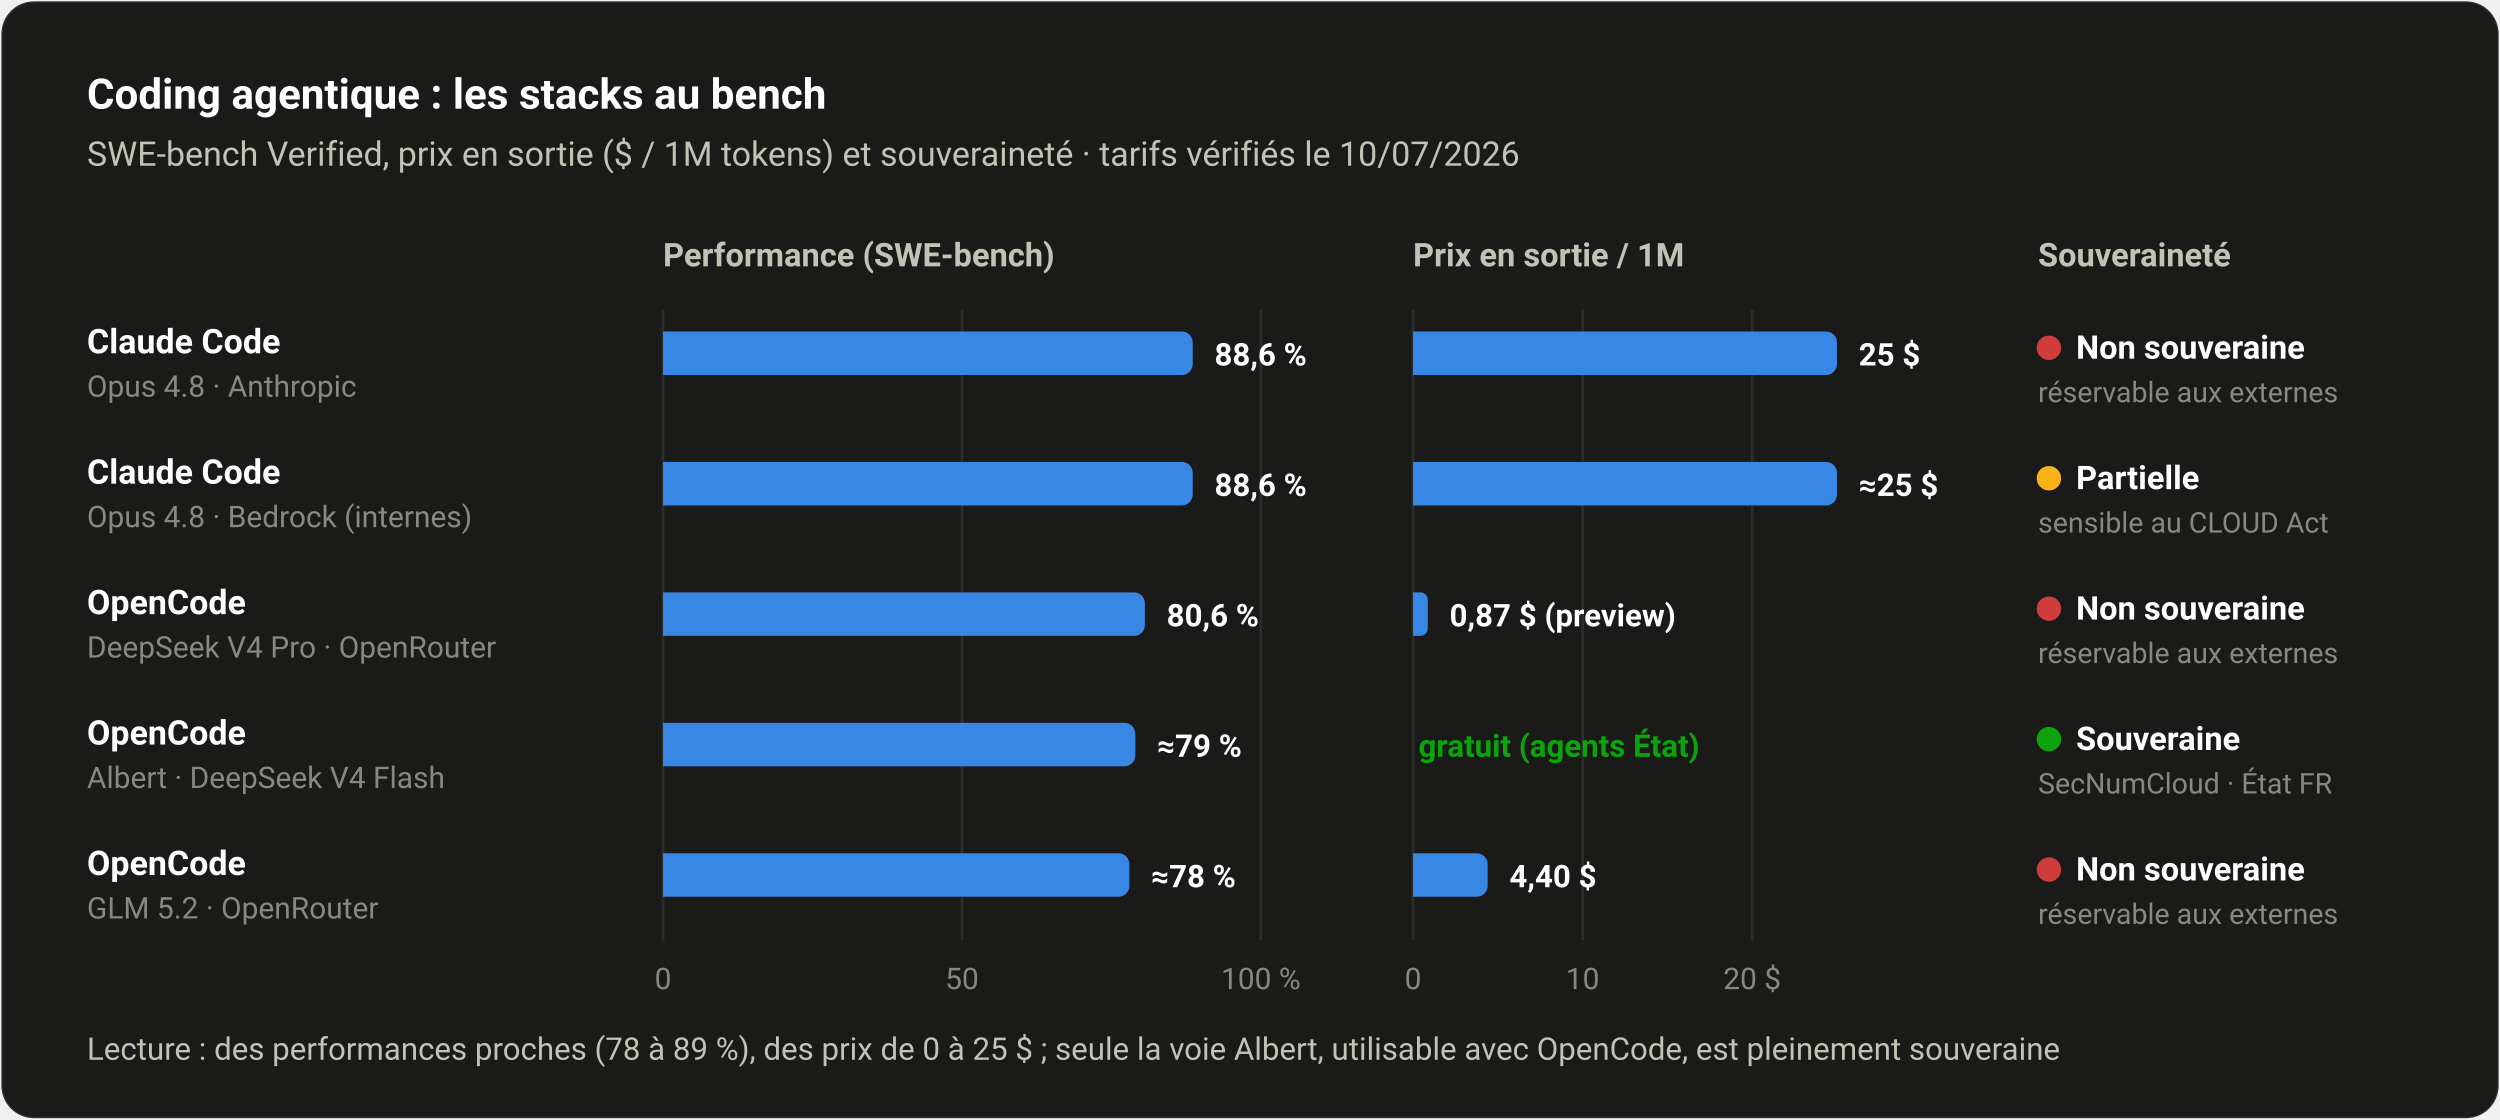
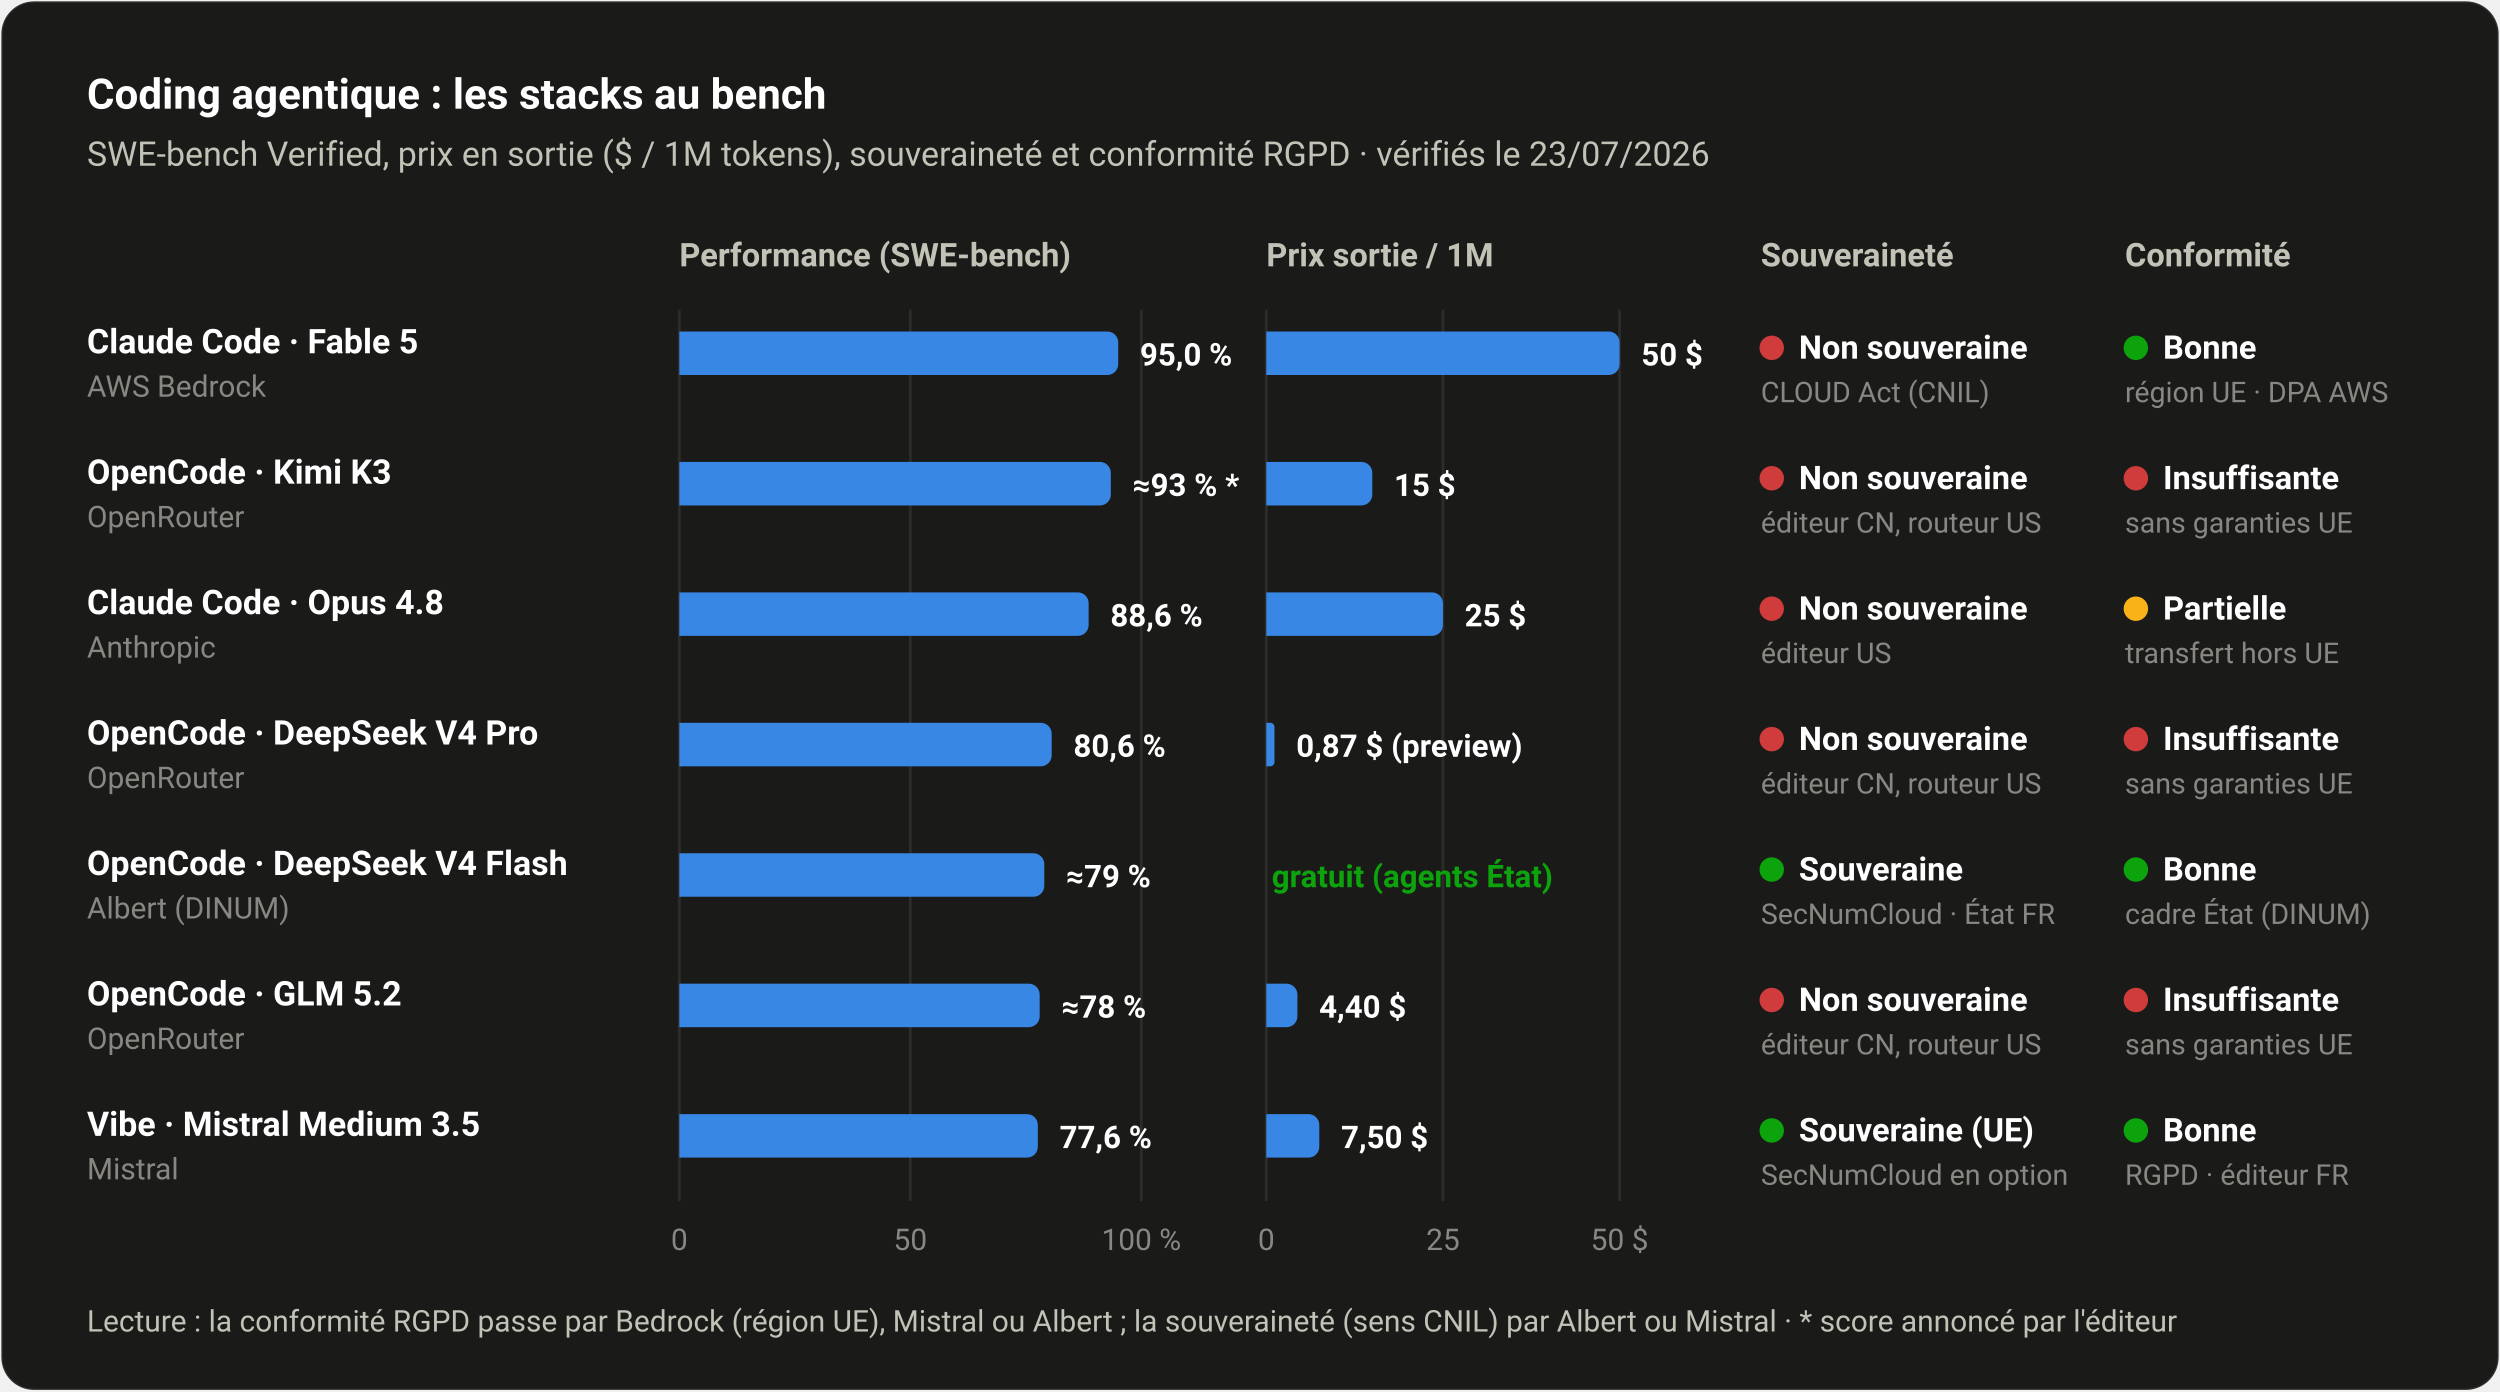
- <svg xmlns="http://www.w3.org/2000/svg" width="920" height="412" viewBox="0 0 920 412" font-family="-apple-system,'Segoe UI',system-ui,Roboto,'Helvetica Neue',Arial,sans-serif">
-   <rect x="0.5" y="0.5" width="919" height="411" rx="12" fill="#1a1a19" stroke="rgba(255,255,255,0.10)" />
+ <svg xmlns="http://www.w3.org/2000/svg" width="920" height="512" viewBox="0 0 920 512" font-family="-apple-system,'Segoe UI',system-ui,Roboto,'Helvetica Neue',Arial,sans-serif">
+   <rect x="0.5" y="0.5" width="919" height="511" rx="12" fill="#1a1a19" stroke="rgba(255,255,255,0.10)" />
  <text x="32" y="40" font-size="15.5" fill="#ffffff" font-weight="600" text-anchor="start">Coding agentique : les stacks au bench</text>
-   <text x="32" y="61" font-size="12.5" fill="#c3c2b7" font-weight="normal" text-anchor="start">SWE-bench Verified, prix en sortie ($ / 1M tokens) et souveraineté · tarifs vérifiés le 10/07/2026</text>
-   <text x="244" y="98" font-size="12" fill="#c3c2b7" font-weight="600" text-anchor="start">Performance (SWE-bench)</text>
-   <text x="520" y="98" font-size="12" fill="#c3c2b7" font-weight="600" text-anchor="start">Prix en sortie / 1M</text>
-   <text x="750" y="98" font-size="12" fill="#c3c2b7" font-weight="600" text-anchor="start">Souveraineté</text>
-   <line x1="244.0" y1="114" x2="244.0" y2="346" stroke="#2c2c2a" stroke-width="1" />
-   <text x="244.0" y="364" font-size="11" fill="#898781" font-weight="normal" text-anchor="middle">0</text>
-   <line x1="354.0" y1="114" x2="354.0" y2="346" stroke="#2c2c2a" stroke-width="1" />
-   <text x="354.0" y="364" font-size="11" fill="#898781" font-weight="normal" text-anchor="middle">50</text>
-   <line x1="464.0" y1="114" x2="464.0" y2="346" stroke="#2c2c2a" stroke-width="1" />
-   <text x="464.0" y="364" font-size="11" fill="#898781" font-weight="normal" text-anchor="middle">100 %</text>
-   <line x1="520.0" y1="114" x2="520.0" y2="346" stroke="#2c2c2a" stroke-width="1" />
-   <text x="520.0" y="364" font-size="11" fill="#898781" font-weight="normal" text-anchor="middle">0</text>
-   <line x1="582.4" y1="114" x2="582.4" y2="346" stroke="#2c2c2a" stroke-width="1" />
-   <text x="582.4" y="364" font-size="11" fill="#898781" font-weight="normal" text-anchor="middle">10</text>
-   <line x1="644.8" y1="114" x2="644.8" y2="346" stroke="#2c2c2a" stroke-width="1" />
-   <text x="644.8" y="364" font-size="11" fill="#898781" font-weight="normal" text-anchor="middle">20 $</text>
-   <text x="32" y="130" font-size="12.5" fill="#ffffff" font-weight="600" text-anchor="start">Claude Code</text>
-   <text x="32" y="146" font-size="11" fill="#898781" font-weight="normal" text-anchor="start">Opus 4.8 · Anthropic</text>
-   <path d="M244,122 h190.92 a4,4 0 0 1 4,4 v8 a4,4 0 0 1 -4,4 h-190.92  v-16  z" fill="#3987e5" />
-   <text x="446.92" y="134.5" font-size="11.5" fill="#ffffff" font-weight="600" text-anchor="start">88,6 %</text>
-   <path d="M520,122 h152.0 a4,4 0 0 1 4,4 v8 a4,4 0 0 1 -4,4 h-152.0  v-16  z" fill="#3987e5" />
-   <text x="684.0" y="134.5" font-size="11.5" fill="#ffffff" font-weight="600" text-anchor="start">25 $</text>
-   <circle cx="754" cy="128" r="4.5" fill="#d03b3b" />
-   <text x="764" y="132" font-size="12" fill="#ffffff" font-weight="600" text-anchor="start">Non souveraine</text>
-   <text x="750" y="148" font-size="10.5" fill="#898781" font-weight="normal" text-anchor="start">réservable aux externes</text>
-   <text x="32" y="178" font-size="12.5" fill="#ffffff" font-weight="600" text-anchor="start">Claude Code</text>
-   <text x="32" y="194" font-size="11" fill="#898781" font-weight="normal" text-anchor="start">Opus 4.8 · Bedrock (internes)</text>
-   <path d="M244,170 h190.92 a4,4 0 0 1 4,4 v8 a4,4 0 0 1 -4,4 h-190.92  v-16  z" fill="#3987e5" />
-   <text x="446.92" y="182.5" font-size="11.5" fill="#ffffff" font-weight="600" text-anchor="start">88,6 %</text>
-   <path d="M520,170 h152.0 a4,4 0 0 1 4,4 v8 a4,4 0 0 1 -4,4 h-152.0  v-16  z" fill="#3987e5" />
-   <text x="684.0" y="182.5" font-size="11.5" fill="#ffffff" font-weight="600" text-anchor="start">≈25 $</text>
-   <circle cx="754" cy="176" r="4.5" fill="#fab219" />
-   <text x="764" y="180" font-size="12" fill="#ffffff" font-weight="600" text-anchor="start">Partielle</text>
-   <text x="750" y="196" font-size="10.5" fill="#898781" font-weight="normal" text-anchor="start">sensible au CLOUD Act</text>
-   <text x="32" y="226" font-size="12.5" fill="#ffffff" font-weight="600" text-anchor="start">OpenCode</text>
-   <text x="32" y="242" font-size="11" fill="#898781" font-weight="normal" text-anchor="start">DeepSeek V4 Pro · OpenRouter</text>
-   <path d="M244,218 h173.32 a4,4 0 0 1 4,4 v8 a4,4 0 0 1 -4,4 h-173.32  v-16  z" fill="#3987e5" />
-   <text x="429.32" y="230.5" font-size="11.5" fill="#ffffff" font-weight="600" text-anchor="start">80,6 %</text>
-   <path d="M520,218 h2.714 a2.714,2.714 0 0 1 2.714,2.714 v10.571 a2.714,2.714 0 0 1 -2.714,2.714 h-2.714  v-16  z" fill="#3987e5" />
-   <text x="533.429" y="230.5" font-size="11.5" fill="#ffffff" font-weight="600" text-anchor="start">0,87 $ (preview)</text>
-   <circle cx="754" cy="224" r="4.5" fill="#d03b3b" />
-   <text x="764" y="228" font-size="12" fill="#ffffff" font-weight="600" text-anchor="start">Non souveraine</text>
-   <text x="750" y="244" font-size="10.5" fill="#898781" font-weight="normal" text-anchor="start">réservable aux externes</text>
-   <text x="32" y="274" font-size="12.5" fill="#ffffff" font-weight="600" text-anchor="start">OpenCode</text>
-   <text x="32" y="290" font-size="11" fill="#898781" font-weight="normal" text-anchor="start">Albert · DeepSeek V4 Flash</text>
-   <path d="M244,266 h169.8 a4,4 0 0 1 4,4 v8 a4,4 0 0 1 -4,4 h-169.8  v-16  z" fill="#3987e5" />
-   <text x="425.8" y="278.5" font-size="11.5" fill="#ffffff" font-weight="600" text-anchor="start">≈79 %</text>
-   <text x="522" y="278.5" font-size="11.5" fill="#0ca30c" font-weight="600" text-anchor="start">gratuit (agents État)</text>
-   <circle cx="754" cy="272" r="4.5" fill="#0ca30c" />
-   <text x="764" y="276" font-size="12" fill="#ffffff" font-weight="600" text-anchor="start">Souveraine</text>
-   <text x="750" y="292" font-size="10.5" fill="#898781" font-weight="normal" text-anchor="start">SecNumCloud · État FR</text>
-   <text x="32" y="322" font-size="12.5" fill="#ffffff" font-weight="600" text-anchor="start">OpenCode</text>
-   <text x="32" y="338" font-size="11" fill="#898781" font-weight="normal" text-anchor="start">GLM 5.2 · OpenRouter</text>
-   <path d="M244,314 h167.6 a4,4 0 0 1 4,4 v8 a4,4 0 0 1 -4,4 h-167.6  v-16  z" fill="#3987e5" />
-   <text x="423.6" y="326.5" font-size="11.5" fill="#ffffff" font-weight="600" text-anchor="start">≈78 %</text>
-   <path d="M520,314 h23.456 a4,4 0 0 1 4,4 v8 a4,4 0 0 1 -4,4 h-23.456  v-16  z" fill="#3987e5" />
-   <text x="555.456" y="326.5" font-size="11.5" fill="#ffffff" font-weight="600" text-anchor="start">4,40 $</text>
-   <circle cx="754" cy="320" r="4.5" fill="#d03b3b" />
-   <text x="764" y="324" font-size="12" fill="#ffffff" font-weight="600" text-anchor="start">Non souveraine</text>
-   <text x="750" y="340" font-size="10.5" fill="#898781" font-weight="normal" text-anchor="start">réservable aux externes</text>
-   <text x="32" y="390" font-size="11.5" fill="#c3c2b7" font-weight="normal" text-anchor="start">Lecture : des performances proches (78 à 89 %), des prix de 0 à 25 $ ; seule la voie Albert, utilisable avec OpenCode, est pleinement souveraine</text>
+   <text x="32" y="61" font-size="12.5" fill="#c3c2b7" font-weight="normal" text-anchor="start">SWE-bench Verified, prix en sortie ($ / 1M tokens), souveraineté et conformité RGPD · vérifiés le 23/07/2026</text>
+   <text x="250" y="98" font-size="12" fill="#c3c2b7" font-weight="600" text-anchor="start">Performance (SWE-bench)</text>
+   <text x="466" y="98" font-size="12" fill="#c3c2b7" font-weight="600" text-anchor="start">Prix sortie / 1M</text>
+   <text x="648" y="98" font-size="12" fill="#c3c2b7" font-weight="600" text-anchor="start">Souveraineté</text>
+   <text x="782" y="98" font-size="12" fill="#c3c2b7" font-weight="600" text-anchor="start">Conformité</text>
+   <line x1="250.0" y1="114" x2="250.0" y2="442" stroke="#2c2c2a" stroke-width="1" />
+   <text x="250.0" y="460" font-size="11" fill="#898781" font-weight="normal" text-anchor="middle">0</text>
+   <line x1="335.0" y1="114" x2="335.0" y2="442" stroke="#2c2c2a" stroke-width="1" />
+   <text x="335.0" y="460" font-size="11" fill="#898781" font-weight="normal" text-anchor="middle">50</text>
+   <line x1="420.0" y1="114" x2="420.0" y2="442" stroke="#2c2c2a" stroke-width="1" />
+   <text x="420.0" y="460" font-size="11" fill="#898781" font-weight="normal" text-anchor="middle">100 %</text>
+   <line x1="466.0" y1="114" x2="466.0" y2="442" stroke="#2c2c2a" stroke-width="1" />
+   <text x="466.0" y="460" font-size="11" fill="#898781" font-weight="normal" text-anchor="middle">0</text>
+   <line x1="531.0" y1="114" x2="531.0" y2="442" stroke="#2c2c2a" stroke-width="1" />
+   <text x="531.0" y="460" font-size="11" fill="#898781" font-weight="normal" text-anchor="middle">25</text>
+   <line x1="596.0" y1="114" x2="596.0" y2="442" stroke="#2c2c2a" stroke-width="1" />
+   <text x="596.0" y="460" font-size="11" fill="#898781" font-weight="normal" text-anchor="middle">50 $</text>
+   <text x="32" y="130" font-size="12.5" fill="#ffffff" font-weight="600" text-anchor="start">Claude Code · Fable 5</text>
+   <text x="32" y="146" font-size="11" fill="#898781" font-weight="normal" text-anchor="start">AWS Bedrock</text>
+   <path d="M250,122 h157.5 a4,4 0 0 1 4,4 v8 a4,4 0 0 1 -4,4 h-157.5  v-16  z" fill="#3987e5" />
+   <text x="419.5" y="134.5" font-size="11.5" fill="#ffffff" font-weight="600" text-anchor="start">95,0 %</text>
+   <path d="M466,122 h126.0 a4,4 0 0 1 4,4 v8 a4,4 0 0 1 -4,4 h-126.0  v-16  z" fill="#3987e5" />
+   <text x="604.0" y="134.5" font-size="11.5" fill="#ffffff" font-weight="600" text-anchor="start">50 $</text>
+   <circle cx="652" cy="128" r="4.5" fill="#d03b3b" />
+   <text x="662" y="132" font-size="12" fill="#ffffff" font-weight="600" text-anchor="start">Non souveraine</text>
+   <text x="648" y="148" font-size="10.5" fill="#898781" font-weight="normal" text-anchor="start">CLOUD Act (CNIL)</text>
+   <circle cx="786" cy="128" r="4.5" fill="#0ca30c" />
+   <text x="796" y="132" font-size="12" fill="#ffffff" font-weight="600" text-anchor="start">Bonne</text>
+   <text x="782" y="148" font-size="10.5" fill="#898781" font-weight="normal" text-anchor="start">région UE · DPA AWS</text>
+   <text x="32" y="178" font-size="12.5" fill="#ffffff" font-weight="600" text-anchor="start">OpenCode · Kimi K3</text>
+   <text x="32" y="194" font-size="11" fill="#898781" font-weight="normal" text-anchor="start">OpenRouter</text>
+   <path d="M250,170 h154.78 a4,4 0 0 1 4,4 v8 a4,4 0 0 1 -4,4 h-154.78  v-16  z" fill="#3987e5" />
+   <text x="416.78" y="182.5" font-size="11.5" fill="#ffffff" font-weight="600" text-anchor="start">≈93 % *</text>
+   <path d="M466,170 h35.0 a4,4 0 0 1 4,4 v8 a4,4 0 0 1 -4,4 h-35.0  v-16  z" fill="#3987e5" />
+   <text x="513.0" y="182.5" font-size="11.5" fill="#ffffff" font-weight="600" text-anchor="start">15 $</text>
+   <circle cx="652" cy="176" r="4.5" fill="#d03b3b" />
+   <text x="662" y="180" font-size="12" fill="#ffffff" font-weight="600" text-anchor="start">Non souveraine</text>
+   <text x="648" y="196" font-size="10.5" fill="#898781" font-weight="normal" text-anchor="start">éditeur CN, routeur US</text>
+   <circle cx="786" cy="176" r="4.5" fill="#d03b3b" />
+   <text x="796" y="180" font-size="12" fill="#ffffff" font-weight="600" text-anchor="start">Insuffisante</text>
+   <text x="782" y="196" font-size="10.5" fill="#898781" font-weight="normal" text-anchor="start">sans garanties UE</text>
+   <text x="32" y="226" font-size="12.5" fill="#ffffff" font-weight="600" text-anchor="start">Claude Code · Opus 4.8</text>
+   <text x="32" y="242" font-size="11" fill="#898781" font-weight="normal" text-anchor="start">Anthropic</text>
+   <path d="M250,218 h146.62 a4,4 0 0 1 4,4 v8 a4,4 0 0 1 -4,4 h-146.62  v-16  z" fill="#3987e5" />
+   <text x="408.62" y="230.5" font-size="11.5" fill="#ffffff" font-weight="600" text-anchor="start">88,6 %</text>
+   <path d="M466,218 h61.0 a4,4 0 0 1 4,4 v8 a4,4 0 0 1 -4,4 h-61.0  v-16  z" fill="#3987e5" />
+   <text x="539.0" y="230.5" font-size="11.5" fill="#ffffff" font-weight="600" text-anchor="start">25 $</text>
+   <circle cx="652" cy="224" r="4.5" fill="#d03b3b" />
+   <text x="662" y="228" font-size="12" fill="#ffffff" font-weight="600" text-anchor="start">Non souveraine</text>
+   <text x="648" y="244" font-size="10.5" fill="#898781" font-weight="normal" text-anchor="start">éditeur US</text>
+   <circle cx="786" cy="224" r="4.5" fill="#fab219" />
+   <text x="796" y="228" font-size="12" fill="#ffffff" font-weight="600" text-anchor="start">Partielle</text>
+   <text x="782" y="244" font-size="10.5" fill="#898781" font-weight="normal" text-anchor="start">transfert hors UE</text>
+   <text x="32" y="274" font-size="12.5" fill="#ffffff" font-weight="600" text-anchor="start">OpenCode · DeepSeek V4 Pro</text>
+   <text x="32" y="290" font-size="11" fill="#898781" font-weight="normal" text-anchor="start">OpenRouter</text>
+   <path d="M250,266 h133.02 a4,4 0 0 1 4,4 v8 a4,4 0 0 1 -4,4 h-133.02  v-16  z" fill="#3987e5" />
+   <text x="395.02" y="278.5" font-size="11.5" fill="#ffffff" font-weight="600" text-anchor="start">80,6 %</text>
+   <path d="M466,266 h1.5 a1.5,1.5 0 0 1 1.5,1.5 v13.0 a1.5,1.5 0 0 1 -1.5,1.5 h-1.5  v-16  z" fill="#3987e5" />
+   <text x="477" y="278.5" font-size="11.5" fill="#ffffff" font-weight="600" text-anchor="start">0,87 $ (preview)</text>
+   <circle cx="652" cy="272" r="4.5" fill="#d03b3b" />
+   <text x="662" y="276" font-size="12" fill="#ffffff" font-weight="600" text-anchor="start">Non souveraine</text>
+   <text x="648" y="292" font-size="10.5" fill="#898781" font-weight="normal" text-anchor="start">éditeur CN, routeur US</text>
+   <circle cx="786" cy="272" r="4.5" fill="#d03b3b" />
+   <text x="796" y="276" font-size="12" fill="#ffffff" font-weight="600" text-anchor="start">Insuffisante</text>
+   <text x="782" y="292" font-size="10.5" fill="#898781" font-weight="normal" text-anchor="start">sans garanties UE</text>
+   <text x="32" y="322" font-size="12.5" fill="#ffffff" font-weight="600" text-anchor="start">OpenCode · DeepSeek V4 Flash</text>
+   <text x="32" y="338" font-size="11" fill="#898781" font-weight="normal" text-anchor="start">Albert (DINUM)</text>
+   <path d="M250,314 h130.3 a4,4 0 0 1 4,4 v8 a4,4 0 0 1 -4,4 h-130.3  v-16  z" fill="#3987e5" />
+   <text x="392.3" y="326.5" font-size="11.5" fill="#ffffff" font-weight="600" text-anchor="start">≈79 %</text>
+   <text x="468" y="326.5" font-size="11.5" fill="#0ca30c" font-weight="600" text-anchor="start">gratuit (agents État)</text>
+   <circle cx="652" cy="320" r="4.5" fill="#0ca30c" />
+   <text x="662" y="324" font-size="12" fill="#ffffff" font-weight="600" text-anchor="start">Souveraine</text>
+   <text x="648" y="340" font-size="10.5" fill="#898781" font-weight="normal" text-anchor="start">SecNumCloud · État FR</text>
+   <circle cx="786" cy="320" r="4.5" fill="#0ca30c" />
+   <text x="796" y="324" font-size="12" fill="#ffffff" font-weight="600" text-anchor="start">Bonne</text>
+   <text x="782" y="340" font-size="10.5" fill="#898781" font-weight="normal" text-anchor="start">cadre État (DINUM)</text>
+   <text x="32" y="370" font-size="12.5" fill="#ffffff" font-weight="600" text-anchor="start">OpenCode · GLM 5.2</text>
+   <text x="32" y="386" font-size="11" fill="#898781" font-weight="normal" text-anchor="start">OpenRouter</text>
+   <path d="M250,362 h128.6 a4,4 0 0 1 4,4 v8 a4,4 0 0 1 -4,4 h-128.6  v-16  z" fill="#3987e5" />
+   <text x="390.6" y="374.5" font-size="11.5" fill="#ffffff" font-weight="600" text-anchor="start">≈78 %</text>
+   <path d="M466,362 h7.44 a4,4 0 0 1 4,4 v8 a4,4 0 0 1 -4,4 h-7.44  v-16  z" fill="#3987e5" />
+   <text x="485.44" y="374.5" font-size="11.5" fill="#ffffff" font-weight="600" text-anchor="start">4,40 $</text>
+   <circle cx="652" cy="368" r="4.5" fill="#d03b3b" />
+   <text x="662" y="372" font-size="12" fill="#ffffff" font-weight="600" text-anchor="start">Non souveraine</text>
+   <text x="648" y="388" font-size="10.5" fill="#898781" font-weight="normal" text-anchor="start">éditeur CN, routeur US</text>
+   <circle cx="786" cy="368" r="4.5" fill="#d03b3b" />
+   <text x="796" y="372" font-size="12" fill="#ffffff" font-weight="600" text-anchor="start">Insuffisante</text>
+   <text x="782" y="388" font-size="10.5" fill="#898781" font-weight="normal" text-anchor="start">sans garanties UE</text>
+   <text x="32" y="418" font-size="12.5" fill="#ffffff" font-weight="600" text-anchor="start">Vibe · Mistral Medium 3.5</text>
+   <text x="32" y="434" font-size="11" fill="#898781" font-weight="normal" text-anchor="start">Mistral</text>
+   <path d="M250,410 h127.92 a4,4 0 0 1 4,4 v8 a4,4 0 0 1 -4,4 h-127.92  v-16  z" fill="#3987e5" />
+   <text x="389.92" y="422.5" font-size="11.5" fill="#ffffff" font-weight="600" text-anchor="start">77,6 %</text>
+   <path d="M466,410 h15.5 a4,4 0 0 1 4,4 v8 a4,4 0 0 1 -4,4 h-15.5  v-16  z" fill="#3987e5" />
+   <text x="493.5" y="422.5" font-size="11.5" fill="#ffffff" font-weight="600" text-anchor="start">7,50 $</text>
+   <circle cx="652" cy="416" r="4.5" fill="#0ca30c" />
+   <text x="662" y="420" font-size="12" fill="#ffffff" font-weight="600" text-anchor="start">Souveraine (UE)</text>
+   <text x="648" y="436" font-size="10.5" fill="#898781" font-weight="normal" text-anchor="start">SecNumCloud en option</text>
+   <circle cx="786" cy="416" r="4.5" fill="#0ca30c" />
+   <text x="796" y="420" font-size="12" fill="#ffffff" font-weight="600" text-anchor="start">Bonne</text>
+   <text x="782" y="436" font-size="10.5" fill="#898781" font-weight="normal" text-anchor="start">RGPD · éditeur FR</text>
+   <text x="32" y="490" font-size="11" fill="#c3c2b7" font-weight="normal" text-anchor="start">Lecture : la conformité RGPD passe par Bedrock (région UE), Mistral ou Albert ; la souveraineté (sens CNIL) par Albert ou Mistral · * score annoncé par l'éditeur</text>
</svg>
